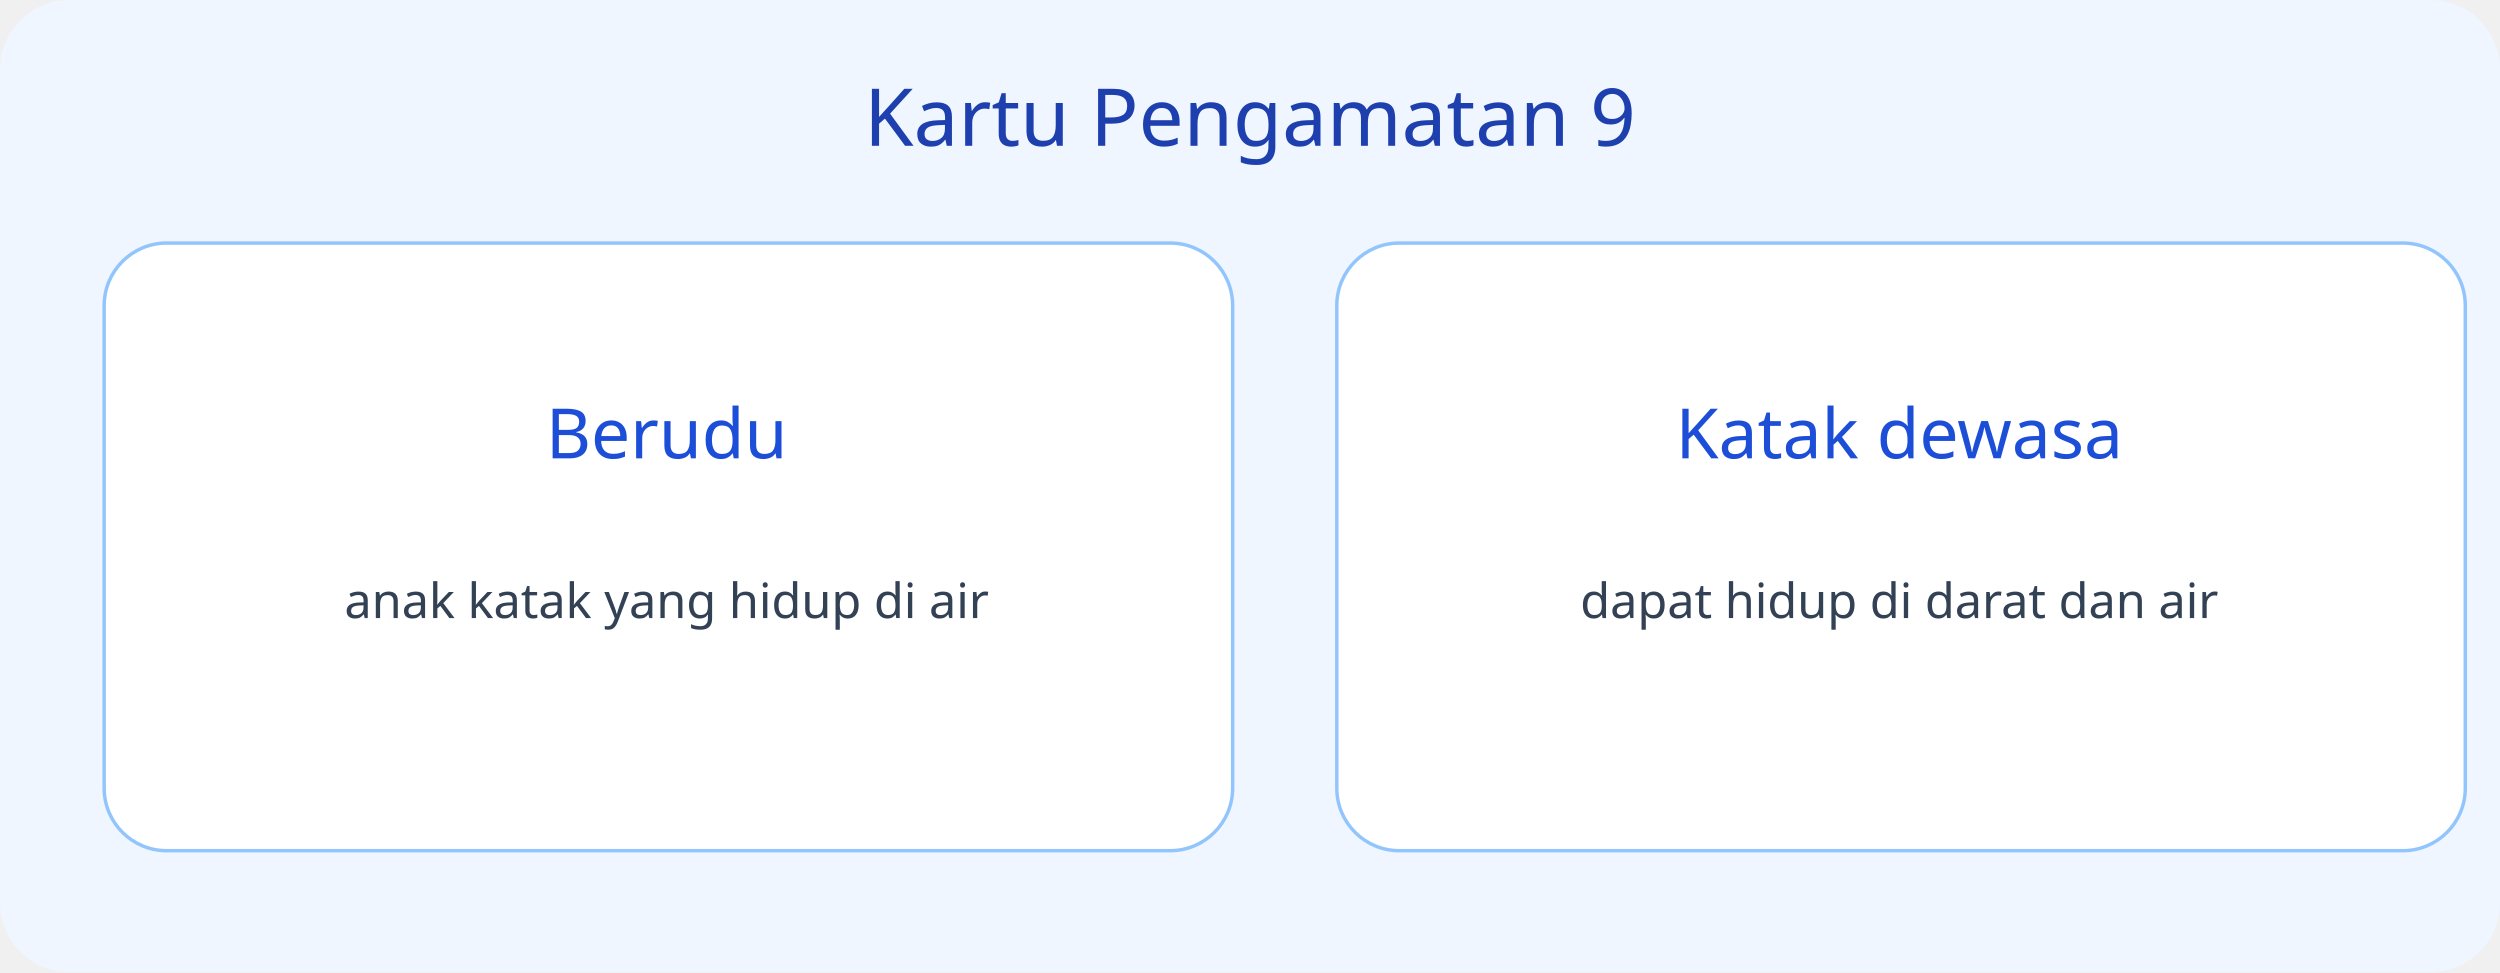
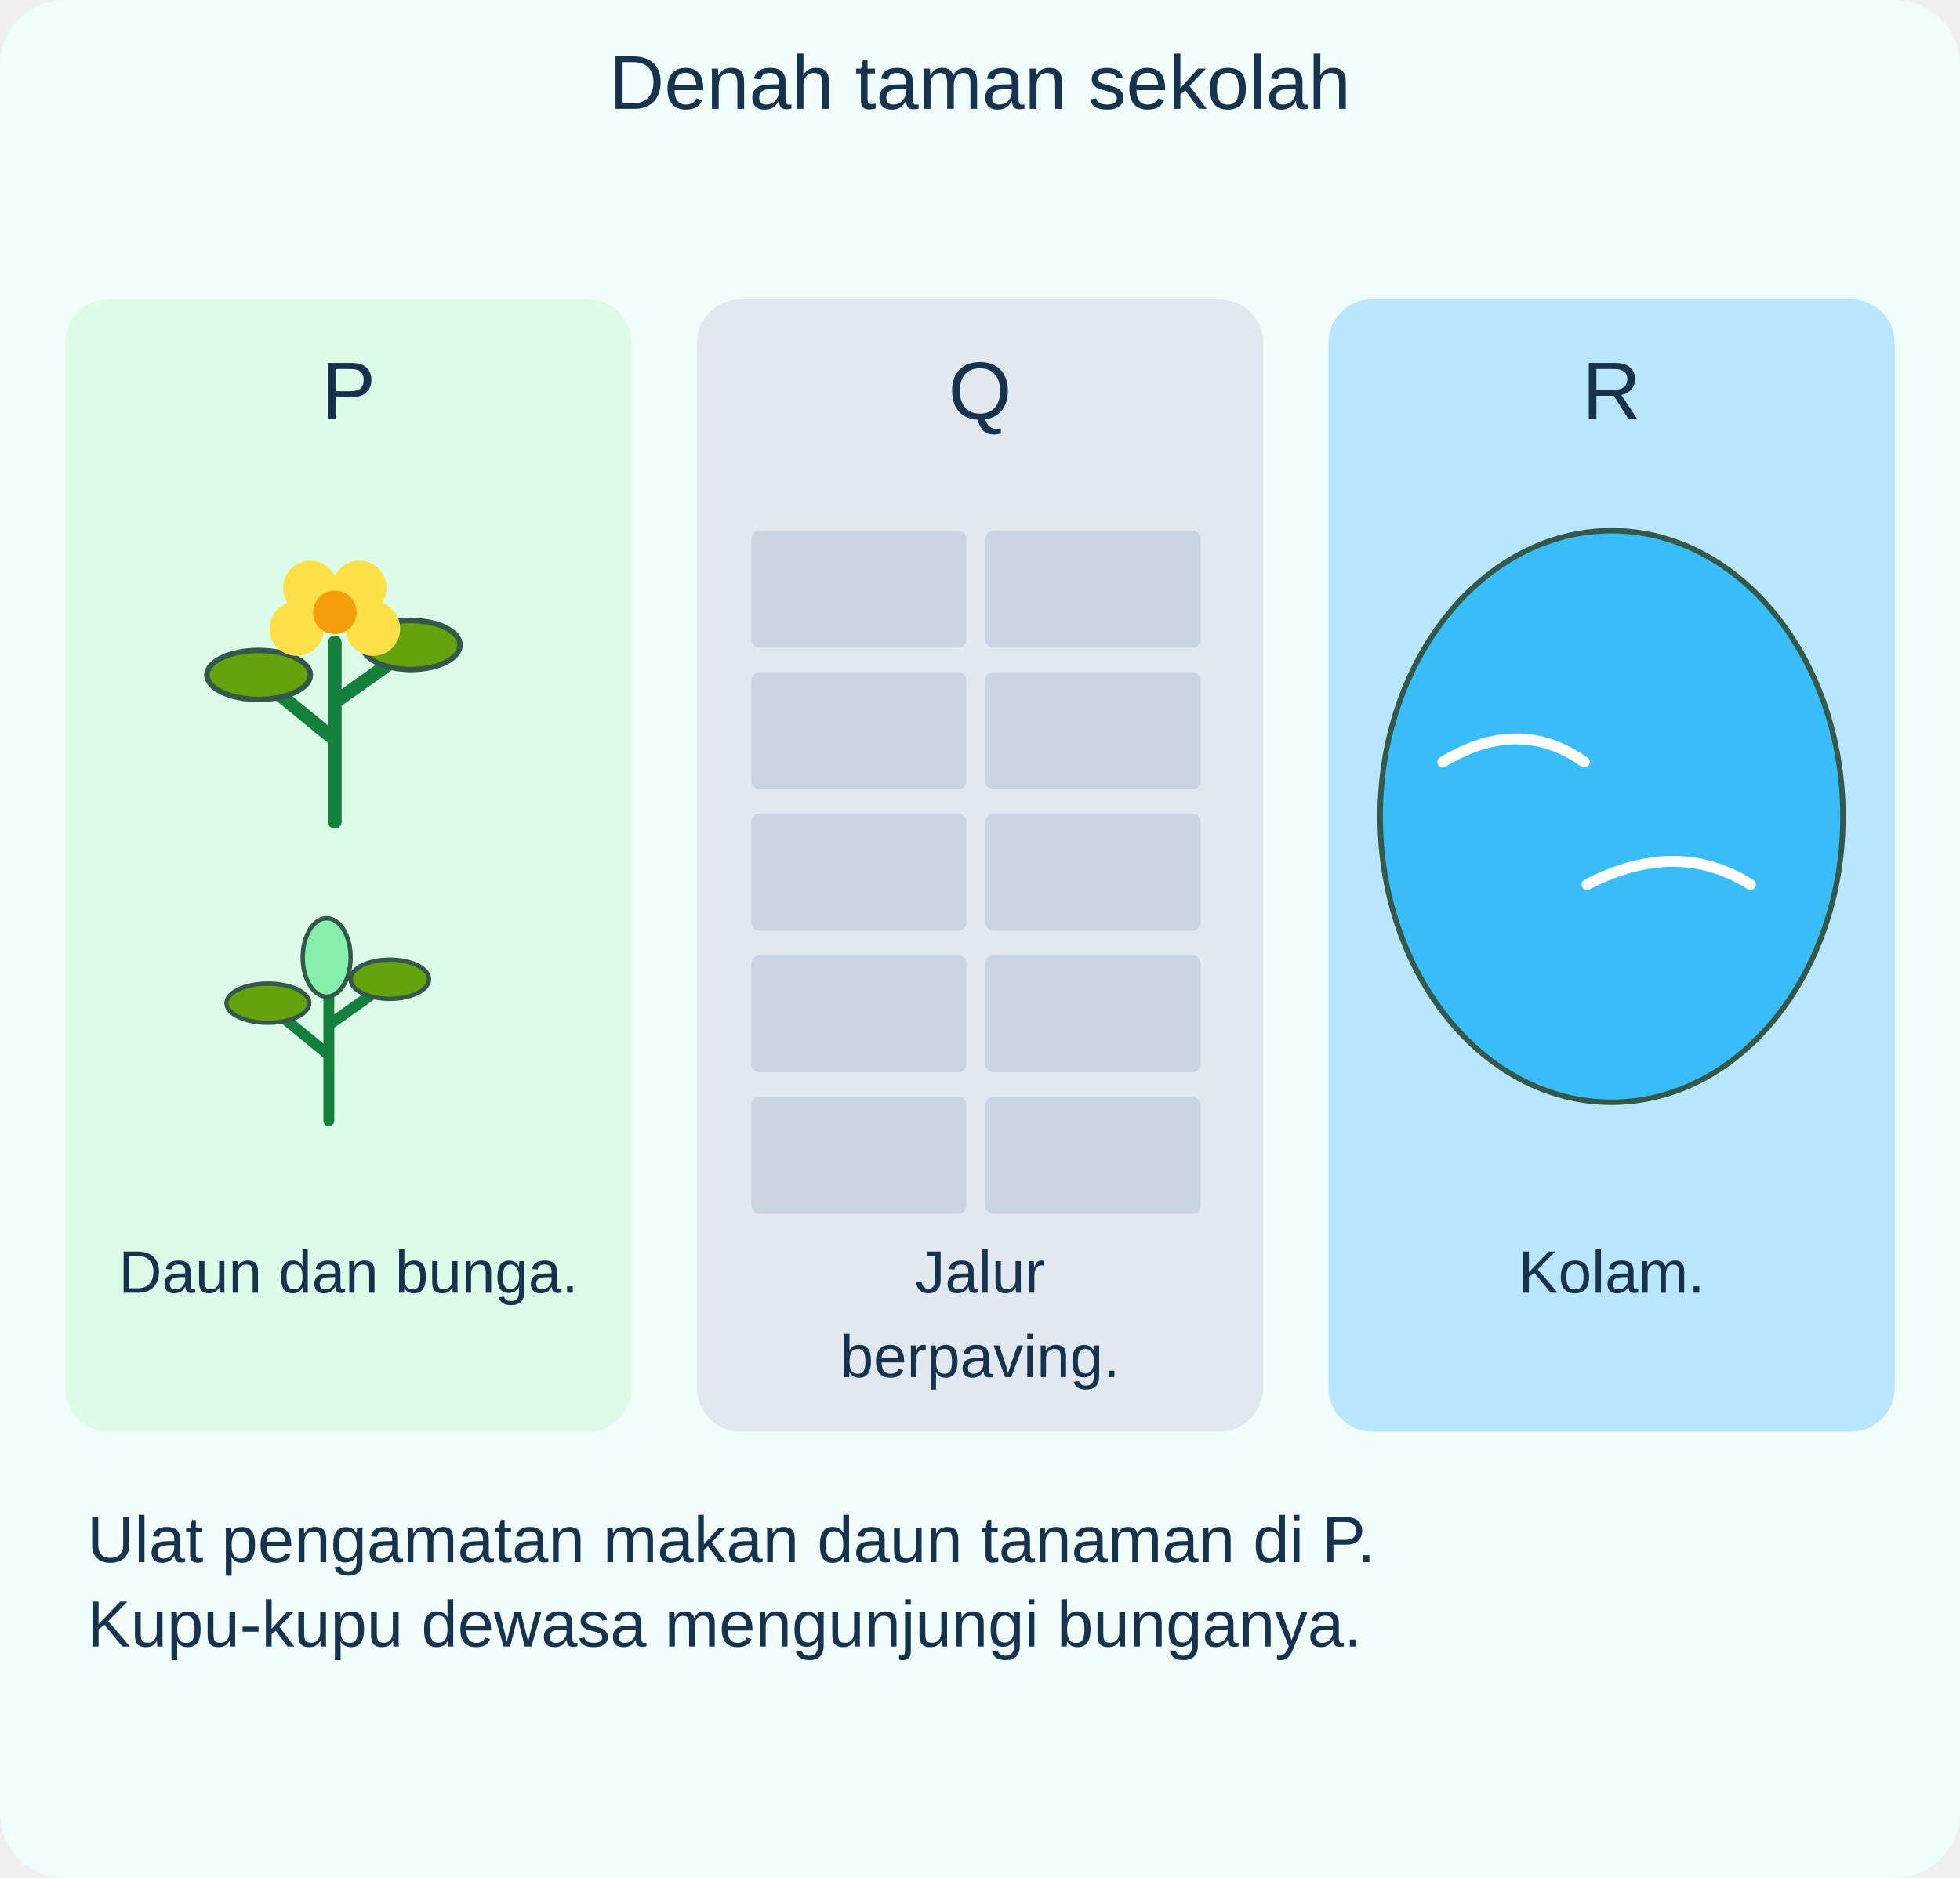
- <svg xmlns="http://www.w3.org/2000/svg" viewBox="0 0 720 280">
-   <rect width="720" height="280" rx="20" fill="#eff6ff" />
-   <text x="360" y="42" font-size="23" text-anchor="middle" font-family="sans-serif" fill="#1e40af">Kartu Pengamatan 9</text>
-   <rect x="30" y="70" width="325" height="175" rx="18" fill="white" stroke="#93c5fd" />
-   <text x="192" y="132" font-size="20" text-anchor="middle" font-family="sans-serif" fill="#1d4ed8">Berudu</text>
-   <text x="192" y="178" font-size="14" text-anchor="middle" font-family="sans-serif" fill="#334155">anak katak yang hidup di air</text>
-   <rect x="385" y="70" width="325" height="175" rx="18" fill="white" stroke="#93c5fd" />
-   <text x="547" y="132" font-size="20" text-anchor="middle" font-family="sans-serif" fill="#1d4ed8">Katak dewasa</text>
-   <text x="547" y="178" font-size="14" text-anchor="middle" font-family="sans-serif" fill="#334155">dapat hidup di darat dan air</text>
+ <svg xmlns="http://www.w3.org/2000/svg" viewBox="0 0 720 690" role="img" aria-labelledby="title desc">
+   <g font-family="Arial, sans-serif">
+     <rect x="0" y="0" width="720" height="690" rx="24" fill="#f0fdfa" />
+     <text x="360" y="40" font-size="28" text-anchor="middle" fill="#17324d">Denah taman sekolah</text>
+     <rect x="24" y="110" width="208" height="416" rx="16" fill="#dcfce7" />
+     <text x="128" y="154" font-size="30" text-anchor="middle" fill="#17324d">P</text>
+     <g transform="translate(62 196)">
+       <path d="M61 106 L61 40 M60 75 L38 57 M61 62 L85 45" fill="none" stroke="#15803d" stroke-width="5" stroke-linecap="round" stroke-linejoin="round" />
+       <ellipse cx="33" cy="52" rx="19" ry="9" fill="#65a30d" stroke="#34594a" stroke-width="2" />
+       <ellipse cx="89" cy="41" rx="18" ry="9" fill="#65a30d" stroke="#34594a" stroke-width="2" />
+       <circle cx="52" cy="20" r="10" fill="#fde047" />
+       <circle cx="70" cy="20" r="10" fill="#fde047" />
+       <circle cx="47" cy="35" r="10" fill="#fde047" />
+       <circle cx="75" cy="35" r="10" fill="#fde047" />
+       <circle cx="61" cy="29" r="8" fill="#f59e0b" />
+     </g>
+     <g transform="translate(72 327) scale(.8)">
+       <path d="M61 106 L61 40 M60 75 L38 57 M61 62 L85 45" fill="none" stroke="#15803d" stroke-width="5" stroke-linecap="round" stroke-linejoin="round" />
+       <ellipse cx="33" cy="52" rx="19" ry="9" fill="#65a30d" stroke="#34594a" stroke-width="2" />
+       <ellipse cx="89" cy="41" rx="18" ry="9" fill="#65a30d" stroke="#34594a" stroke-width="2" />
+       <ellipse cx="60" cy="31" rx="11" ry="18" fill="#86efac" stroke="#34594a" stroke-width="2" />
+     </g>
+     <text x="128" y="475" font-size="22" text-anchor="middle" fill="#17324d">Daun dan bunga.</text>
+     <rect x="256" y="110" width="208" height="416" rx="16" fill="#e2e8f0" />
+     <text x="360" y="154" font-size="30" text-anchor="middle" fill="#17324d">Q</text>
+     <rect x="276" y="195" width="79" height="43" rx="3" fill="#cbd5e1" />
+     <rect x="362" y="195" width="79" height="43" rx="3" fill="#cbd5e1" />
+     <rect x="276" y="247" width="79" height="43" rx="3" fill="#cbd5e1" />
+     <rect x="362" y="247" width="79" height="43" rx="3" fill="#cbd5e1" />
+     <rect x="276" y="299" width="79" height="43" rx="3" fill="#cbd5e1" />
+     <rect x="362" y="299" width="79" height="43" rx="3" fill="#cbd5e1" />
+     <rect x="276" y="351" width="79" height="43" rx="3" fill="#cbd5e1" />
+     <rect x="362" y="351" width="79" height="43" rx="3" fill="#cbd5e1" />
+     <rect x="276" y="403" width="79" height="43" rx="3" fill="#cbd5e1" />
+     <rect x="362" y="403" width="79" height="43" rx="3" fill="#cbd5e1" />
+     <text x="360" y="475" font-size="22" text-anchor="middle" fill="#17324d">Jalur</text>
+     <text x="360" y="506" font-size="22" text-anchor="middle" fill="#17324d">berpaving.</text>
+     <rect x="488" y="110" width="208" height="416" rx="16" fill="#bae6fd" />
+     <text x="592" y="154" font-size="30" text-anchor="middle" fill="#17324d">R</text>
+     <ellipse cx="592" cy="300" rx="85" ry="105" fill="#38bdf8" stroke="#34594a" stroke-width="2" />
+     <path d="M530 280 Q558 263 582 280 M583 325 Q616 308 643 325" fill="none" stroke="white" stroke-width="4" stroke-linecap="round" stroke-linejoin="round" />
+     <text x="592" y="475" font-size="22" text-anchor="middle" fill="#17324d">Kolam.</text>
+     <text x="32" y="574" font-size="24" text-anchor="start" fill="#17324d">Ulat pengamatan makan daun tanaman di P.</text>
+     <text x="32" y="605" font-size="24" text-anchor="start" fill="#17324d">Kupu-kupu dewasa mengunjungi bunganya.</text>
+   </g>
</svg>
